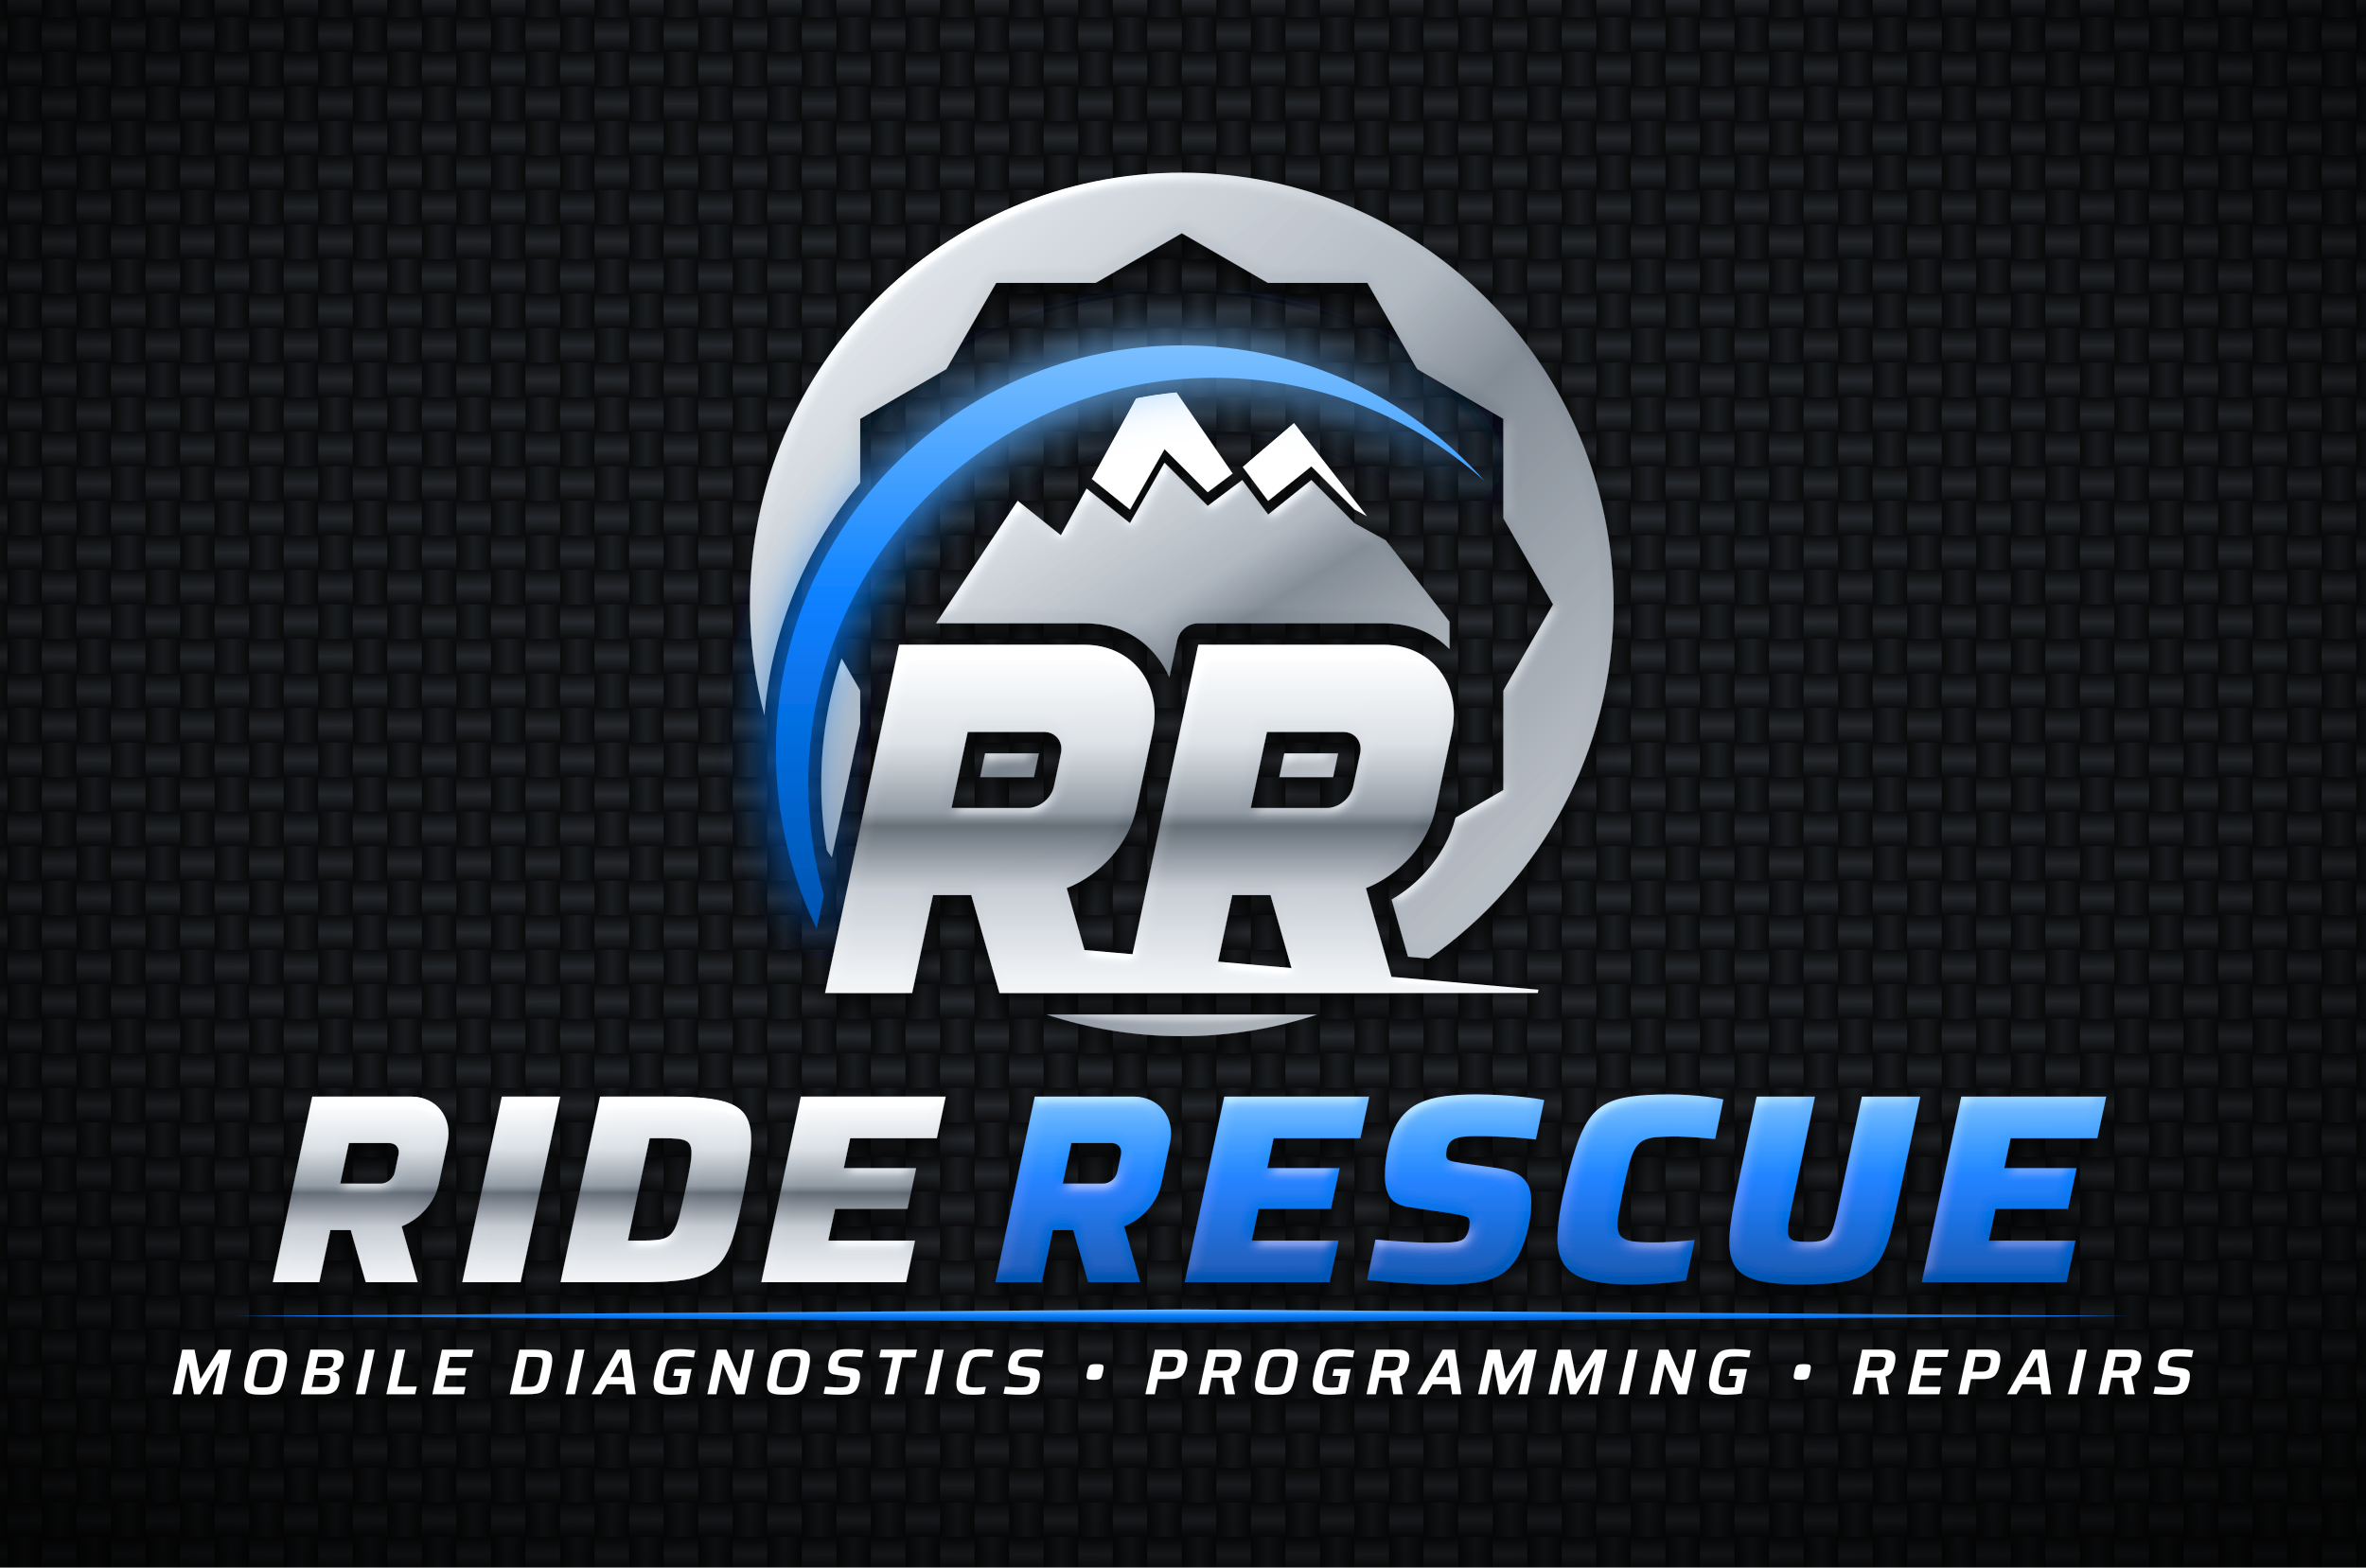
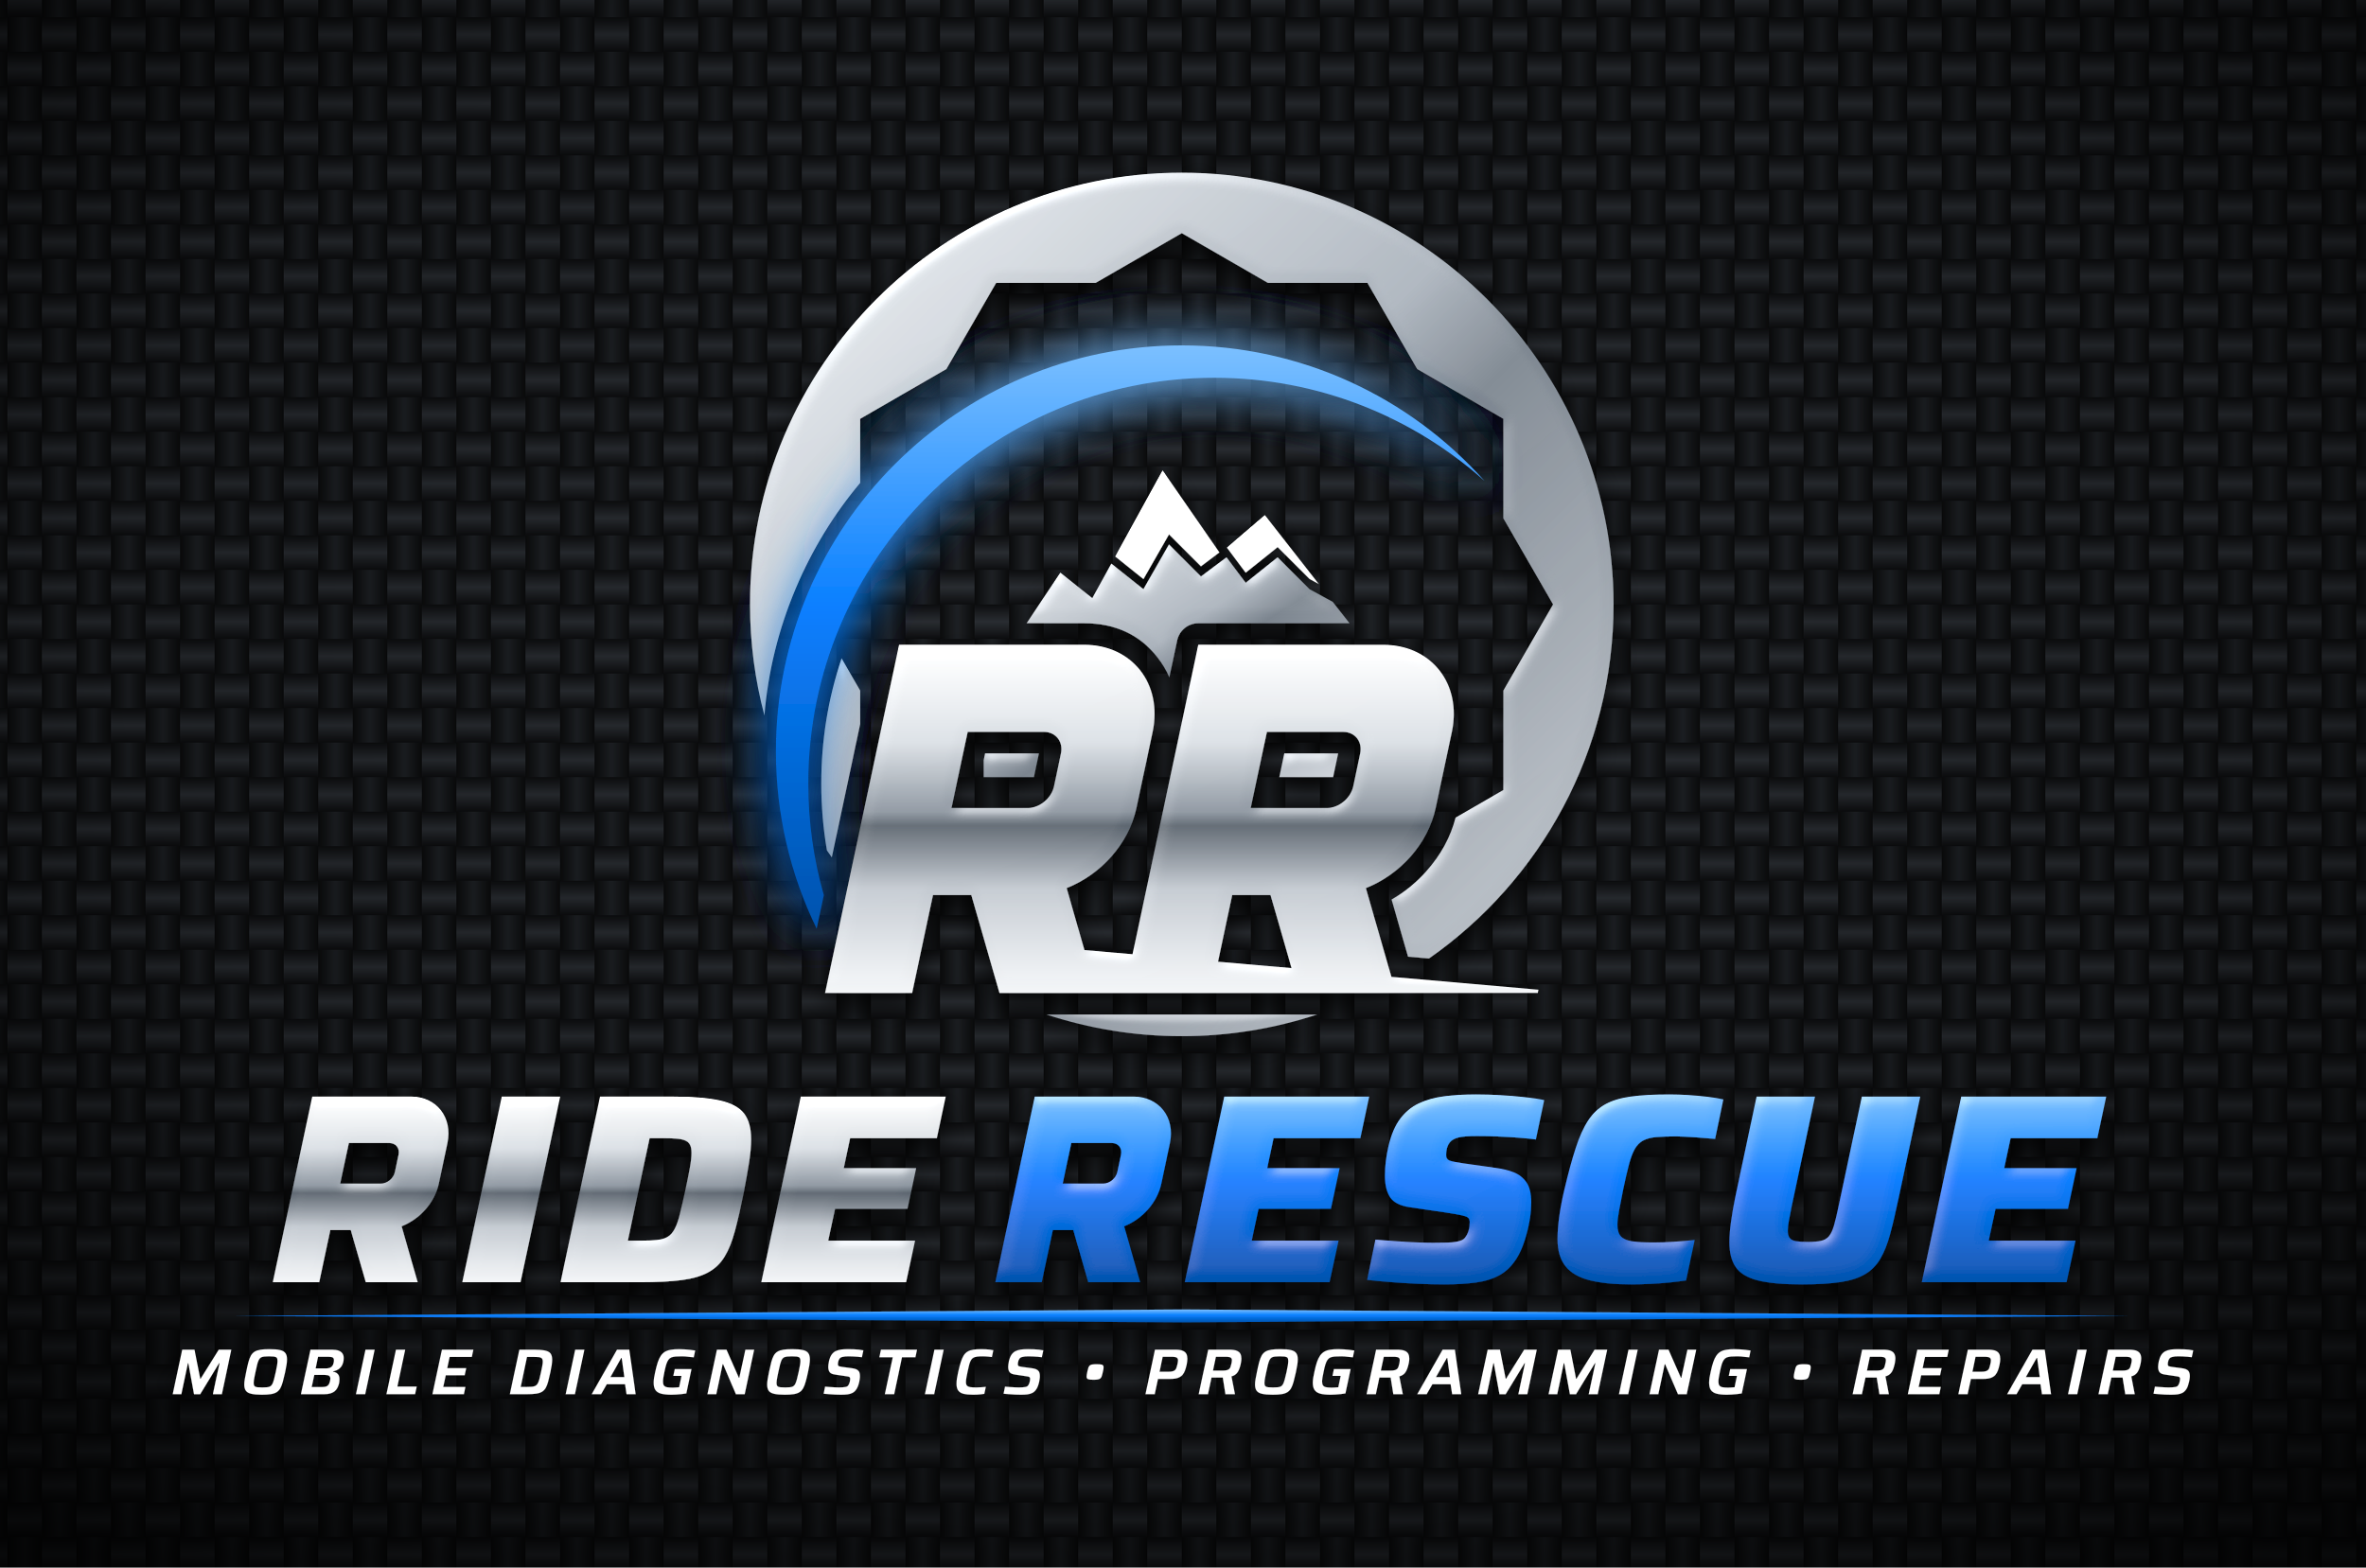
<svg xmlns="http://www.w3.org/2000/svg" viewBox="-273.70 -140.00 547.96 363.05">
  <defs>
    <linearGradient id="towH" x1="0" y1="0" x2="0" y2="1">
      <stop offset="0" stop-color="#0d0e10" />
      <stop offset=".5" stop-color="#2b2f34" />
      <stop offset="1" stop-color="#0d0e10" />
    </linearGradient>
    <linearGradient id="towV" x1="0" y1="0" x2="1" y2="0">
      <stop offset="0" stop-color="#0b0c0d" />
      <stop offset=".5" stop-color="#1f2226" />
      <stop offset="1" stop-color="#0b0c0d" />
    </linearGradient>
    <pattern id="carbon" width="16" height="16" patternUnits="userSpaceOnUse">
      <rect width="8" height="8" fill="url(#towH)" />
      <rect x="8" y="8" width="8" height="8" fill="url(#towH)" />
      <rect x="8" width="8" height="8" fill="url(#towV)" />
      <rect y="8" width="8" height="8" fill="url(#towV)" />
    </pattern>
    <radialGradient id="vignette" cx="50%" cy="40%" r="75%">
      <stop offset="0" stop-color="#000" stop-opacity="0" />
      <stop offset=".6" stop-color="#000" stop-opacity=".25" />
      <stop offset="1" stop-color="#000" stop-opacity=".8" />
    </radialGradient>
    <radialGradient id="bg" cx="50%" cy="38%" r="75%">
      <stop offset="0" stop-color="#2a2e33" />
      <stop offset=".55" stop-color="#16181b" />
      <stop offset="1" stop-color="#0a0b0c" />
    </radialGradient>
    <linearGradient id="chrome" x1="0" y1="0" x2="0" y2="1">
      <stop offset="0" stop-color="#ffffff" />
      <stop offset=".28" stop-color="#d9dee3" />
      <stop offset=".48" stop-color="#8d96a0" />
      <stop offset=".52" stop-color="#5d6670" />
      <stop offset=".7" stop-color="#c3c9d0" />
      <stop offset="1" stop-color="#f4f6f8" />
    </linearGradient>
    <linearGradient id="steel" x1="0" y1="0" x2="1" y2="1">
      <stop offset="0" stop-color="#eef1f4" />
      <stop offset=".45" stop-color="#aab2bb" />
      <stop offset=".55" stop-color="#7c858f" />
      <stop offset="1" stop-color="#d3d8de" />
    </linearGradient>
    <linearGradient id="blue" x1="0" y1="0" x2="0" y2="1">
      <stop offset="0" stop-color="#7cc0ff" />
      <stop offset=".45" stop-color="#087FFF" />
      <stop offset="1" stop-color="#0352ad" />
    </linearGradient>
    <filter id="bevel" x="-10%" y="-10%" width="120%" height="120%">
      <feGaussianBlur in="SourceAlpha" stdDeviation="1.4" result="b" />
      <feSpecularLighting in="b" surfaceScale="3" specularConstant=".9" specularExponent="22" lighting-color="#ffffff" result="s">
        <fePointLight x="-200" y="-400" z="300" />
      </feSpecularLighting>
      <feComposite in="s" in2="SourceAlpha" operator="in" result="s2" />
      <feComposite in="SourceGraphic" in2="s2" operator="arithmetic" k1="0" k2="1" k3=".55" k4="0" />
    </filter>
    <filter id="lift" x="-20%" y="-20%" width="140%" height="140%">
      <feDropShadow dx="0" dy="3" stdDeviation="3" flood-color="#000" flood-opacity=".75" />
    </filter>
    <filter id="glow" x="-30%" y="-30%" width="160%" height="160%">
      <feGaussianBlur stdDeviation="6" result="g" />
      <feMerge>
        <feMergeNode in="g" />
        <feMergeNode in="SourceGraphic" />
      </feMerge>
    </filter>
  </defs>
  <rect x="-273.699" y="-140.0" width="547.958" height="363.05" fill="url(#carbon)" />
  <rect x="-273.699" y="-140.0" width="547.958" height="363.05" fill="url(#vignette)" />
  <g filter="url(#lift)">
    <path fill="url(#steel)" filter="url(#bevel)" d="M100 0C100 33.94 83.09 63.93 57.24 82.01L52.4 81.59L48.6 68.37Q53.13 65.78 56.74 61.7Q61.67 56.13 63.41 49.39L74.48 43V19.96L86 0L74.48 -19.96V-43L54.52 -54.52L43 -74.48H19.96L0 -86L-19.96 -74.48H-43L-54.52 -54.52L-74.48 -43V-28.16Q-83.72 -17.14 -89.38 -3.76Q-95.39 10.45 -96.66 25.73C-98.84 17.52 -100 8.9 -100 0C-100 -55.23 -55.23 -100 0 -100C55.23 -100 100 -55.23 100 0ZM-78.79 12.49 -74.48 19.96V27.69L-81.05 58.59C-81.43 58.06 -81.82 57.52 -82.19 56.97Q-83.5 49.35 -83.5 41.5Q-83.5 26.47 -78.79 12.49ZM31.31 95C21.46 98.24 10.94 100 0 100C-10.94 100 -21.46 98.24 -31.31 95Z" />
-     <path fill="url(#steel)" filter="url(#bevel)" d="M3.83 4.36Q2.97 4.36 2.16 4.65Q1.35 4.93 0.68 5.47Q0.02 6.01 -0.43 6.75Q-0.88 7.48 -1.06 8.32L-2.88 16.88Q-3.94 14.4 -5.7 12.17Q-11.85 4.36 -22.63 4.36H-56.91L-38 -24L-28 -16L-22.07 -26.78L-22 -26.8L-12 -18.8L-4 -32.8L6 -22.8L14 -28.8L20 -20.8L30 -28.8L40 -18.8L47.25 -14.84L62 4V10.35Q56.11 4.36 46.67 4.36ZM-45.55 34.52H-33.09L-34.25 40H-46.71ZM23.75 34.52H36.21L35.05 40H22.59Z" />
-     <path fill="#ffffff" filter="url(#bevel)" d="M11.77 -30.33 6 -26 -4 -36 -12 -22 -20.82 -29.06 -10.55 -47.72Q-5.94 -48.65 -1.22 -49.1ZM42.88 -20.43 40 -22 30 -32 20 -24 14.13 -31.83 26 -42Z" />
+     <path fill="url(#steel)" filter="url(#bevel)" d="M3.83 4.36Q2.97 4.36 2.16 4.65Q1.35 4.93 0.68 5.47Q0.02 6.01 -0.43 6.75Q-0.88 7.48 -1.06 8.32L-2.88 16.88Q-3.94 14.4 -5.7 12.17Q-11.85 4.36 -22.63 4.36H-35.93L-28.12 -7.36L-20.72 -1.44L-16.33 -9.42L-16.28 -9.43L-8.88 -3.51L-2.96 -13.87L4.44 -6.47L10.36 -10.91L14.8 -4.99L22.2 -10.91L29.6 -3.51L34.97 -0.58L38.84 4.36ZM23.75 34.52H36.21L35.05 40H22.59ZM-45.55 34.52H-33.09L-34.25 40H-45.88V36.09Z" />
+     <path fill="#ffffff" filter="url(#bevel)" d="M8.71 -12.04 4.44 -8.84 -2.96 -16.24 -8.88 -5.88 -15.41 -11.1 -4.44 -31.04ZM31.73 -4.72 29.6 -5.88 22.2 -13.28 14.8 -7.36 10.46 -13.15 19.24 -20.68Z" />
    <path fill="url(#blue)" filter="url(#glow)" d="M70.11 -28.61C53.49 -43.47 31.55 -52.5 7.5 -52.5C-44.41 -52.5 -86.5 -10.41 -86.5 41.5C-86.5 50.46 -85.25 59.13 -82.9 67.34L-84.56 75.11C-90.61 62.69 -94 48.74 -94 34C-94 -17.91 -51.91 -60 0 -60C27.87 -60 52.9 -47.87 70.11 -28.61Z" />
    <path fill="url(#chrome)" filter="url(#bevel)" d="M3.83 9.36H46.67C57.8 9.36 64.91 18.39 62.55 29.52L58.8 47.16C57.03 55.48 50.48 62.62 42.63 65.7L48.55 86.27L82.61 89.24L82.45 90H-42.22L-48.74 67.32H-57.63L-62.45 90H-82.61L-65.47 9.36H-22.63C-11.5 9.36 -4.39 18.39 -6.75 29.52L-10.5 47.16C-12.27 55.48 -18.82 62.62 -26.67 65.7L-22.54 80.06L-11.4 81.04ZM-49.59 29.52 -53.34 47.16H-35.7C-32.92 47.16 -30.18 44.9 -29.59 42.12L-27.99 34.56C-27.39 31.78 -29.17 29.52 -31.95 29.52ZM19.71 29.52 15.96 47.16H33.6C36.38 47.16 39.12 44.9 39.71 42.12L41.31 34.56C41.91 31.78 40.13 29.52 37.35 29.52ZM8.39 82.76 25.43 84.25 20.56 67.32H11.67L8.39 82.76Z" />
    <path fill="url(#chrome)" filter="url(#bevel)" d="M-143.88 157 -134.73 114H-118.39Q-111.18 114 -107.12 114.87Q-103.05 115.75 -101.39 117.87Q-99.73 120 -99.73 123.87Q-99.73 126.18 -100.2 129.19Q-100.68 132.21 -101.42 136.11Q-102.49 141.38 -103.47 145.06Q-104.46 148.75 -105.89 151.08Q-107.31 153.42 -109.69 154.71Q-112.06 156.01 -115.85 156.5Q-119.64 157 -125.45 157ZM-201.38 114H-178.53C-172.6 114 -168.81 118.81 -170.07 124.75L-172.07 134.16C-173.01 138.59 -176.5 142.4 -180.69 144.04L-176.96 157H-188.98L-192.46 144.91H-197.2L-199.77 157H-210.52ZM-97.38 157 -88.23 114H-54.67L-56.73 123.63H-76.82L-78.29 130.58H-61.52L-63.53 139.99H-80.3L-81.89 147.37H-61.77L-63.85 157ZM-166.63 157 -157.48 114H-143.96L-153.15 157ZM-128.29 147.37H-125.41Q-123.07 147.37 -121.55 147.21Q-120.03 147.06 -119.06 146.47Q-118.09 145.89 -117.44 144.63Q-116.78 143.37 -116.24 141.17Q-115.69 138.98 -114.95 135.57Q-114.3 132.52 -113.92 130.43Q-113.54 128.35 -113.54 127Q-113.54 125.8 -113.9 125.13Q-114.27 124.45 -115.07 124.13Q-115.86 123.8 -117.17 123.72Q-118.47 123.63 -120.36 123.63H-123.26ZM-192.91 124.75 -194.91 134.16H-185.51C-184.02 134.16 -182.56 132.95 -182.25 131.47L-181.39 127.44C-181.07 125.95 -182.02 124.75 -183.51 124.75Z" />
    <path fill="url(#blue)" filter="url(#bevel)" d="M-34.05 114H-11.21C-5.27 114 -1.48 118.81 -2.75 124.75L-4.74 134.16C-5.69 138.59 -9.18 142.4 -13.36 144.04L-9.64 157H-21.66L-25.13 144.91H-29.87L-32.44 157H-43.19ZM143.64 157.5Q137.1 157.5 133.43 156.58Q129.77 155.65 128.29 153.5Q126.82 151.35 126.82 147.74Q126.82 145.75 127.18 143.13Q127.54 140.51 128.18 137.33L133.13 114H146.65L141.24 139.46Q140.83 141.47 140.59 142.82Q140.35 144.17 140.35 145.08Q140.35 146.18 140.79 146.75Q141.23 147.32 142.24 147.49Q143.26 147.66 144.95 147.66Q146.91 147.66 148.06 147.41Q149.21 147.16 149.89 146.34Q150.57 145.52 151.04 143.89Q151.51 142.25 152.1 139.46L157.51 114H171.03L166.05 137.33Q165.02 142.26 164.08 145.75Q163.14 149.25 161.79 151.55Q160.45 153.85 158.24 155.14Q156.04 156.44 152.52 156.97Q149 157.5 143.64 157.5ZM60.78 157.5Q57.87 157.5 54.57 157.35Q51.28 157.2 48.25 156.96Q45.21 156.72 42.93 156.45L44.84 147.13Q47.26 147.32 49.73 147.5Q52.2 147.68 54.41 147.77Q56.61 147.86 58.21 147.86Q60.14 147.86 61.43 147.82Q62.72 147.77 63.56 147.63Q64.39 147.49 64.92 147.24Q65.29 147.05 65.57 146.72Q65.85 146.39 66.06 145.97Q66.28 145.55 66.42 145.07Q66.56 144.58 66.63 144.08Q66.69 143.57 66.69 143.11Q66.69 142.47 66.4 142.13Q66.1 141.78 64.92 141.51Q63.75 141.23 61.06 140.83L52.75 139.61Q49.44 139.12 48.24 137.3Q47.04 135.48 47.04 132.3Q47.04 130.65 47.26 128.9Q47.48 127.15 47.88 125.45Q48.8 121.53 50.56 119.16Q52.33 116.8 54.89 115.58Q57.45 114.36 60.8 113.93Q64.15 113.5 68.18 113.5Q70.88 113.5 73.81 113.67Q76.74 113.84 79.41 114.13Q82.09 114.41 83.94 114.81L82 123.93Q80.14 123.68 77.76 123.5Q75.38 123.33 72.93 123.23Q70.48 123.14 68.38 123.14Q66.92 123.14 65.86 123.22Q64.8 123.3 64.07 123.47Q63.34 123.64 62.82 123.96Q62.38 124.21 62.07 124.6Q61.75 124.99 61.57 125.47Q61.38 125.95 61.3 126.49Q61.22 127.03 61.22 127.62Q61.22 128.52 62.01 128.82Q62.8 129.12 64.96 129.43L72.84 130.54Q75.03 130.83 76.86 131.53Q78.69 132.24 79.81 133.83Q80.94 135.43 80.94 138.54Q80.94 139.28 80.87 140.16Q80.81 141.04 80.66 142.04Q80.51 143.03 80.26 144.19Q79.27 148.66 77.63 151.34Q76 154.01 73.65 155.33Q71.29 156.64 68.11 157.07Q64.93 157.5 60.78 157.5ZM171.38 157 180.53 114H214.1L212.03 123.63H191.94L190.47 130.58H207.24L205.23 139.99H188.46L186.88 147.37H206.99L204.91 157ZM0.69 157 9.84 114H43.41L41.35 123.63H21.25L19.78 130.58H36.55L34.54 139.99H17.77L16.19 147.37H36.31L34.22 157ZM104.01 157.5Q98.24 157.5 94.47 156.54Q90.7 155.59 88.86 153.29Q87.02 150.99 87.02 146.97Q87.02 144.71 87.4 141.88Q87.79 139.05 88.62 135.5Q89.97 129.79 91.25 125.88Q92.52 121.96 94.13 119.52Q95.75 117.07 98.14 115.76Q100.53 114.46 104.12 113.98Q107.7 113.5 112.91 113.5Q115.02 113.5 117.34 113.65Q119.66 113.8 121.79 114.05Q123.92 114.3 125.43 114.65L123.52 123.8Q120.94 123.58 119.21 123.45Q117.47 123.33 116.38 123.28Q115.29 123.22 114.54 123.22Q111.74 123.22 109.89 123.38Q108.05 123.54 106.87 124.16Q105.68 124.79 104.93 126.1Q104.18 127.41 103.57 129.7Q102.95 132 102.23 135.5Q101.66 138.27 101.28 140.36Q100.89 142.45 100.89 143.66Q100.89 145.49 101.69 146.37Q102.49 147.25 104.33 147.52Q106.16 147.78 109.26 147.78Q111.33 147.78 114.02 147.62Q116.7 147.45 118.79 147.2L116.79 156.59Q115.24 156.83 113.05 157.05Q110.86 157.27 108.51 157.38Q106.17 157.5 104.01 157.5ZM-25.59 124.75 -27.59 134.16H-18.18C-16.7 134.16 -15.24 132.95 -14.92 131.47L-14.07 127.44C-13.75 125.95 -14.7 124.75 -16.18 124.75Z" />
    <path fill="url(#blue)" d="M-219.61 164.8 -0 163.3 219.61 164.8 -0 166.31Z" />
    <path fill="#ffffff" d="M21.04 183.05Q19.48 183.05 18.59 182.84Q17.7 182.64 17.33 182.12Q16.96 181.61 16.96 180.69Q16.96 180.14 17.09 179.41Q17.22 178.68 17.42 177.71Q17.68 176.41 17.92 175.5Q18.16 174.59 18.49 174Q18.82 173.41 19.35 173.08Q19.88 172.75 20.72 172.62Q21.55 172.49 22.8 172.49Q24.37 172.49 25.25 172.7Q26.13 172.9 26.5 173.42Q26.87 173.93 26.87 174.87Q26.87 175.43 26.75 176.15Q26.64 176.86 26.43 177.83Q26.14 179.14 25.89 180.05Q25.64 180.96 25.31 181.55Q24.98 182.13 24.46 182.46Q23.93 182.79 23.11 182.92Q22.29 183.05 21.04 183.05ZM-213.05 183.05Q-214.61 183.05 -215.5 182.84Q-216.39 182.64 -216.76 182.12Q-217.13 181.61 -217.13 180.69Q-217.13 180.14 -217 179.41Q-216.87 178.68 -216.67 177.71Q-216.41 176.41 -216.17 175.5Q-215.93 174.59 -215.6 174Q-215.27 173.41 -214.74 173.08Q-214.21 172.75 -213.37 172.62Q-212.54 172.49 -211.29 172.49Q-209.72 172.49 -208.84 172.7Q-207.96 172.9 -207.59 173.42Q-207.22 173.93 -207.22 174.87Q-207.22 175.43 -207.34 176.15Q-207.45 176.86 -207.66 177.83Q-207.95 179.14 -208.2 180.05Q-208.45 180.96 -208.78 181.55Q-209.11 182.13 -209.63 182.46Q-210.16 182.79 -210.98 182.92Q-211.8 183.05 -213.05 183.05ZM-91.95 183.05Q-93.52 183.05 -94.41 182.84Q-95.3 182.64 -95.67 182.12Q-96.03 181.61 -96.03 180.69Q-96.03 180.14 -95.9 179.41Q-95.77 178.68 -95.58 177.71Q-95.31 176.41 -95.08 175.5Q-94.84 174.59 -94.51 174Q-94.18 173.41 -93.65 173.08Q-93.11 172.75 -92.28 172.62Q-91.44 172.49 -90.19 172.49Q-88.63 172.49 -87.75 172.7Q-86.86 172.9 -86.5 173.42Q-86.13 173.93 -86.13 174.87Q-86.13 175.43 -86.24 176.15Q-86.36 176.86 -86.57 177.83Q-86.85 179.14 -87.11 180.05Q-87.36 180.96 -87.69 181.55Q-88.02 182.13 -88.54 182.46Q-89.06 182.79 -89.88 182.92Q-90.7 183.05 -91.95 183.05ZM-155.62 182.93 -153.42 172.61H-150.04Q-148.41 172.61 -147.49 172.81Q-146.57 173 -146.19 173.5Q-145.81 174.01 -145.81 174.94Q-145.81 175.47 -145.92 176.18Q-146.04 176.89 -146.23 177.83Q-146.51 179.11 -146.75 180.01Q-146.99 180.9 -147.32 181.48Q-147.66 182.06 -148.19 182.37Q-148.72 182.69 -149.57 182.81Q-150.41 182.93 -151.68 182.93ZM-204 182.93 -201.8 172.61H-196.78Q-195.86 172.61 -195.26 172.84Q-194.67 173.07 -194.38 173.5Q-194.09 173.93 -194.09 174.55Q-194.09 174.79 -194.12 175.03Q-194.15 175.27 -194.2 175.51Q-194.44 176.43 -195.04 176.95Q-195.63 177.46 -196.57 177.63L-196.59 177.7Q-196.06 177.8 -195.72 178.03Q-195.39 178.26 -195.24 178.6Q-195.08 178.95 -195.08 179.44Q-195.08 179.61 -195.1 179.8Q-195.11 179.98 -195.13 180.15Q-195.16 180.33 -195.2 180.51Q-195.34 181.04 -195.58 181.49Q-195.82 181.94 -196.21 182.26Q-196.61 182.57 -197.2 182.75Q-197.79 182.93 -198.62 182.93ZM68.64 182.93 70.84 172.61H73.69L75.01 179.37H75.1L79.3 172.61H82.22L80.02 182.93H77.95L79.48 175.76H79.38L75 182.93H73.58L72.26 175.76H72.16L70.64 182.93ZM-233.7 182.93 -231.5 172.61H-228.65L-227.33 179.37H-227.24L-223.04 172.61H-220.12L-222.32 182.93H-224.39L-222.86 175.76H-222.96L-227.34 182.93H-228.76L-230.08 175.76H-230.18L-231.7 182.93ZM84.95 182.93 87.15 172.61H90L91.31 179.37H91.41L95.6 172.61H98.53L96.32 182.93H94.25L95.78 175.76H95.68L91.3 182.93H89.89L88.57 175.76H88.47L86.95 182.93ZM42.8 182.93 45 172.61H49.86Q50.98 172.61 51.59 172.86Q52.21 173.11 52.45 173.57Q52.69 174.02 52.69 174.67Q52.69 174.86 52.67 175.08Q52.65 175.3 52.61 175.54Q52.57 175.78 52.51 176.03Q52.38 176.6 52.2 177.06Q52.03 177.51 51.8 177.85Q51.57 178.19 51.22 178.43Q50.88 178.67 50.38 178.81L51.19 182.93H48.99L48.38 179.08H45.76L44.94 182.93ZM3.92 182.93 6.12 172.61H10.98Q12.1 172.61 12.71 172.86Q13.33 173.11 13.57 173.57Q13.81 174.02 13.81 174.67Q13.81 174.86 13.79 175.08Q13.77 175.3 13.73 175.54Q13.69 175.78 13.63 176.03Q13.5 176.6 13.32 177.06Q13.15 177.51 12.92 177.85Q12.69 178.19 12.34 178.43Q12 178.67 11.5 178.81L12.31 182.93H10.11L9.5 179.08H6.88L6.06 182.93ZM155.37 182.93 157.57 172.61H162.43Q163.56 172.61 164.17 172.86Q164.78 173.11 165.02 173.57Q165.27 174.02 165.27 174.67Q165.27 174.86 165.24 175.08Q165.22 175.3 165.18 175.54Q165.14 175.78 165.08 176.03Q164.95 176.6 164.78 177.06Q164.61 177.51 164.38 177.85Q164.14 178.19 163.8 178.43Q163.45 178.67 162.96 178.81L163.76 182.93H161.57L160.95 179.08H158.34L157.51 182.93ZM212.31 182.93 214.51 172.61H219.37Q220.5 172.61 221.11 172.86Q221.72 173.11 221.96 173.57Q222.21 174.02 222.21 174.67Q222.21 174.86 222.18 175.08Q222.16 175.3 222.12 175.54Q222.08 175.78 222.02 176.03Q221.89 176.6 221.72 177.06Q221.55 177.51 221.32 177.85Q221.08 178.19 220.74 178.43Q220.39 178.67 219.9 178.81L220.7 182.93H218.51L217.89 179.08H215.28L214.45 182.93ZM-8.41 182.93 -6.21 172.61H-1.53Q-0.42 172.61 0.2 172.86Q0.82 173.11 1.06 173.59Q1.3 174.06 1.3 174.74Q1.3 175.04 1.25 175.39Q1.21 175.73 1.13 176.1Q0.97 176.81 0.75 177.42Q0.54 178.02 0.15 178.47Q-0.23 178.91 -0.89 179.15Q-1.56 179.39 -2.6 179.39H-5.51L-6.27 182.93ZM179.85 182.93 182.05 172.61H186.74Q187.85 172.61 188.46 172.86Q189.08 173.11 189.32 173.59Q189.56 174.06 189.56 174.74Q189.56 175.04 189.52 175.39Q189.47 175.73 189.39 176.1Q189.24 176.81 189.02 177.42Q188.8 178.02 188.42 178.47Q188.03 178.91 187.37 179.15Q186.71 179.39 185.66 179.39H182.76L181.99 182.93ZM-109.86 182.93 -107.66 172.61H-105.44L-102.58 179.13H-102.48L-101.07 172.61H-99.03L-101.23 182.93H-103.26L-106.23 175.99H-106.34L-107.81 182.93ZM108.32 182.93 110.52 172.61H112.73L115.59 179.13H115.7L117.1 172.61H119.15L116.94 182.93H114.92L111.94 175.99H111.84L110.36 182.93ZM-136.66 182.93 -130.8 172.61H-127.95L-126.49 182.93H-128.59L-128.94 180.62H-133.17L-134.49 182.93ZM191.15 182.93 197.01 172.61H199.86L201.32 182.93H199.22L198.87 180.62H194.64L193.32 182.93ZM54.54 182.93 60.41 172.61H63.25L64.72 182.93H62.62L62.26 180.62H58.04L56.71 182.93ZM34.47 183.05Q33 183.05 32.08 182.81Q31.17 182.56 30.76 181.96Q30.34 181.36 30.34 180.27Q30.34 179.77 30.44 179.13Q30.54 178.49 30.72 177.71Q30.98 176.45 31.28 175.54Q31.58 174.64 31.99 174.04Q32.39 173.44 32.96 173.1Q33.52 172.76 34.34 172.63Q35.15 172.49 36.27 172.49Q36.84 172.49 37.5 172.54Q38.16 172.58 38.81 172.65Q39.46 172.72 39.96 172.81L39.63 174.4Q39.16 174.34 38.65 174.29Q38.14 174.23 37.69 174.2Q37.25 174.17 36.94 174.17Q36.05 174.17 35.45 174.21Q34.84 174.25 34.44 174.42Q34.04 174.58 33.76 174.97Q33.48 175.35 33.27 176.02Q33.05 176.7 32.84 177.77Q32.67 178.51 32.58 179.07Q32.49 179.63 32.49 180.03Q32.49 180.6 32.71 180.9Q32.92 181.2 33.39 181.31Q33.87 181.41 34.65 181.41Q34.88 181.41 35.17 181.4Q35.46 181.38 35.75 181.36Q36.04 181.33 36.25 181.32L36.8 178.7H34.9L35.23 177.12H39.1L37.9 182.75Q37.39 182.84 36.77 182.91Q36.16 182.97 35.56 183.01Q34.96 183.05 34.47 183.05ZM-118.18 183.05Q-119.66 183.05 -120.57 182.81Q-121.49 182.56 -121.9 181.96Q-122.31 181.36 -122.31 180.27Q-122.31 179.77 -122.22 179.13Q-122.12 178.49 -121.94 177.71Q-121.67 176.45 -121.37 175.54Q-121.07 174.64 -120.67 174.04Q-120.26 173.44 -119.7 173.1Q-119.13 172.76 -118.32 172.63Q-117.5 172.49 -116.38 172.49Q-115.81 172.49 -115.15 172.54Q-114.5 172.58 -113.85 172.65Q-113.2 172.72 -112.69 172.81L-113.02 174.4Q-113.5 174.34 -114.01 174.29Q-114.52 174.23 -114.96 174.2Q-115.4 174.17 -115.71 174.17Q-116.6 174.17 -117.21 174.21Q-117.81 174.25 -118.22 174.42Q-118.62 174.58 -118.9 174.97Q-119.17 175.35 -119.39 176.02Q-119.6 176.7 -119.82 177.77Q-119.98 178.51 -120.07 179.07Q-120.16 179.63 -120.16 180.03Q-120.16 180.6 -119.95 180.9Q-119.74 181.2 -119.26 181.31Q-118.79 181.41 -118 181.41Q-117.78 181.41 -117.49 181.4Q-117.2 181.38 -116.91 181.36Q-116.62 181.33 -116.41 181.32L-115.86 178.7H-117.76L-117.42 177.12H-113.55L-114.75 182.75Q-115.27 182.84 -115.88 182.91Q-116.5 182.97 -117.09 183.01Q-117.69 183.05 -118.18 183.05ZM126.26 183.05Q124.78 183.05 123.87 182.81Q122.95 182.56 122.54 181.96Q122.13 181.36 122.13 180.27Q122.13 179.77 122.22 179.13Q122.32 178.49 122.5 177.71Q122.77 176.45 123.07 175.54Q123.37 174.64 123.77 174.04Q124.18 173.44 124.74 173.1Q125.31 172.76 126.12 172.63Q126.94 172.49 128.06 172.49Q128.63 172.49 129.29 172.54Q129.94 172.58 130.59 172.65Q131.24 172.72 131.74 172.81L131.42 174.4Q130.94 174.34 130.43 174.29Q129.92 174.23 129.48 174.2Q129.04 174.17 128.73 174.17Q127.84 174.17 127.23 174.21Q126.63 174.25 126.22 174.42Q125.82 174.58 125.54 174.97Q125.27 175.35 125.05 176.02Q124.84 176.7 124.62 177.77Q124.46 178.51 124.37 179.07Q124.28 179.63 124.28 180.03Q124.28 180.6 124.49 180.9Q124.7 181.2 125.18 181.31Q125.65 181.41 126.43 181.41Q126.66 181.41 126.95 181.4Q127.24 181.38 127.53 181.36Q127.82 181.33 128.03 181.32L128.58 178.7H126.68L127.02 177.12H130.89L129.69 182.75Q129.17 182.84 128.56 182.91Q127.94 182.97 127.35 183.01Q126.75 183.05 126.26 183.05ZM-37.24 183.05Q-37.89 183.05 -38.62 183.02Q-39.35 182.99 -40.04 182.93Q-40.73 182.88 -41.28 182.82L-40.94 181.18Q-40.4 181.22 -39.81 181.27Q-39.22 181.31 -38.68 181.34Q-38.13 181.37 -37.74 181.37Q-37.24 181.37 -36.89 181.34Q-36.53 181.32 -36.28 181.27Q-36.02 181.23 -35.83 181.13Q-35.68 181.05 -35.57 180.89Q-35.46 180.73 -35.37 180.53Q-35.28 180.33 -35.23 180.12Q-35.18 179.9 -35.15 179.7Q-35.13 179.5 -35.13 179.35Q-35.13 179.13 -35.23 179.02Q-35.34 178.9 -35.6 178.84Q-35.87 178.78 -36.37 178.72L-38.65 178.38Q-39.55 178.26 -39.88 177.82Q-40.21 177.39 -40.21 176.62Q-40.21 176.35 -40.17 176.01Q-40.13 175.66 -40.05 175.31Q-39.84 174.38 -39.46 173.81Q-39.08 173.25 -38.54 172.97Q-37.99 172.69 -37.27 172.59Q-36.54 172.49 -35.65 172.49Q-35.01 172.49 -34.33 172.52Q-33.66 172.55 -33.06 172.61Q-32.47 172.68 -32.07 172.77L-32.41 174.37Q-32.82 174.31 -33.35 174.26Q-33.89 174.22 -34.44 174.2Q-34.99 174.17 -35.49 174.17Q-35.95 174.17 -36.29 174.2Q-36.63 174.23 -36.87 174.29Q-37.11 174.34 -37.29 174.44Q-37.47 174.54 -37.6 174.72Q-37.73 174.9 -37.82 175.13Q-37.9 175.35 -37.93 175.58Q-37.97 175.81 -37.97 176.02Q-37.97 176.33 -37.75 176.43Q-37.53 176.53 -36.97 176.61L-34.78 176.9Q-34.24 176.97 -33.81 177.12Q-33.38 177.28 -33.12 177.64Q-32.87 178 -32.87 178.74Q-32.87 178.9 -32.88 179.11Q-32.9 179.31 -32.94 179.55Q-32.97 179.79 -33.03 180.05Q-33.26 181.1 -33.64 181.7Q-34.02 182.31 -34.55 182.6Q-35.08 182.89 -35.75 182.97Q-36.42 183.05 -37.24 183.05ZM229.08 183.05Q228.44 183.05 227.71 183.02Q226.98 182.99 226.29 182.93Q225.59 182.88 225.05 182.82L225.38 181.18Q225.92 181.22 226.52 181.27Q227.11 181.31 227.65 181.34Q228.19 181.37 228.59 181.37Q229.08 181.37 229.44 181.34Q229.79 181.32 230.05 181.27Q230.3 181.23 230.5 181.13Q230.64 181.05 230.75 180.89Q230.87 180.73 230.95 180.53Q231.04 180.33 231.09 180.12Q231.14 179.9 231.17 179.7Q231.2 179.5 231.2 179.35Q231.2 179.13 231.09 179.02Q230.99 178.9 230.72 178.84Q230.45 178.78 229.96 178.72L227.68 178.38Q226.78 178.26 226.44 177.82Q226.11 177.39 226.11 176.62Q226.11 176.35 226.15 176.01Q226.19 175.66 226.27 175.31Q226.48 174.38 226.86 173.81Q227.24 173.25 227.79 172.97Q228.34 172.69 229.06 172.59Q229.78 172.49 230.68 172.49Q231.32 172.49 231.99 172.52Q232.66 172.55 233.26 172.61Q233.86 172.68 234.26 172.77L233.92 174.37Q233.51 174.31 232.97 174.26Q232.44 174.22 231.88 174.2Q231.33 174.17 230.84 174.17Q230.37 174.17 230.03 174.2Q229.69 174.23 229.45 174.29Q229.22 174.34 229.03 174.44Q228.85 174.54 228.72 174.72Q228.59 174.9 228.51 175.13Q228.43 175.35 228.39 175.58Q228.36 175.81 228.36 176.02Q228.36 176.33 228.57 176.43Q228.79 176.53 229.35 176.61L231.55 176.9Q232.09 176.97 232.52 177.12Q232.95 177.28 233.2 177.64Q233.46 178 233.46 178.74Q233.46 178.9 233.44 179.11Q233.43 179.31 233.39 179.55Q233.35 179.79 233.29 180.05Q233.06 181.1 232.69 181.7Q232.31 182.31 231.78 182.6Q231.25 182.89 230.58 182.97Q229.91 183.05 229.08 183.05ZM-78.91 183.05Q-79.56 183.05 -80.29 183.02Q-81.02 182.99 -81.71 182.93Q-82.4 182.88 -82.95 182.82L-82.61 181.18Q-82.07 181.22 -81.48 181.27Q-80.89 181.31 -80.35 181.34Q-79.8 181.37 -79.41 181.37Q-78.91 181.37 -78.56 181.34Q-78.2 181.32 -77.95 181.27Q-77.69 181.23 -77.5 181.13Q-77.35 181.05 -77.24 180.89Q-77.13 180.73 -77.04 180.53Q-76.95 180.33 -76.9 180.12Q-76.85 179.9 -76.82 179.7Q-76.8 179.5 -76.8 179.35Q-76.8 179.13 -76.9 179.02Q-77.01 178.9 -77.27 178.84Q-77.54 178.78 -78.04 178.72L-80.32 178.38Q-81.22 178.26 -81.55 177.82Q-81.88 177.39 -81.88 176.62Q-81.88 176.35 -81.84 176.01Q-81.8 175.66 -81.72 175.31Q-81.51 174.38 -81.13 173.81Q-80.75 173.25 -80.21 172.97Q-79.66 172.69 -78.94 172.59Q-78.21 172.49 -77.32 172.49Q-76.68 172.49 -76 172.52Q-75.33 172.55 -74.73 172.61Q-74.14 172.68 -73.74 172.77L-74.08 174.37Q-74.49 174.31 -75.02 174.26Q-75.56 174.22 -76.11 174.2Q-76.66 174.17 -77.16 174.17Q-77.62 174.17 -77.96 174.2Q-78.3 174.23 -78.54 174.29Q-78.78 174.34 -78.96 174.44Q-79.14 174.54 -79.27 174.72Q-79.4 174.9 -79.49 175.13Q-79.57 175.35 -79.6 175.58Q-79.64 175.81 -79.64 176.02Q-79.64 176.33 -79.42 176.43Q-79.2 176.53 -78.64 176.61L-76.45 176.9Q-75.91 176.97 -75.48 177.12Q-75.05 177.28 -74.79 177.64Q-74.54 178 -74.54 178.74Q-74.54 178.9 -74.55 179.11Q-74.57 179.31 -74.61 179.55Q-74.64 179.79 -74.7 180.05Q-74.93 181.1 -75.31 181.7Q-75.69 182.31 -76.22 182.6Q-76.75 182.89 -77.42 182.97Q-78.09 183.05 -78.91 183.05ZM168.15 182.93 170.35 172.61H177.64L177.28 174.29H172.14L171.58 176.9H175.98L175.62 178.55H171.24L170.65 181.25H175.79L175.44 182.93ZM-173.55 182.93 -171.35 172.61H-164.06L-164.42 174.29H-169.56L-170.12 176.9H-165.72L-166.08 178.55H-170.46L-171.05 181.25H-165.91L-166.26 182.93ZM-48.34 183.05Q-49.69 183.05 -50.54 182.84Q-51.39 182.62 -51.78 182.07Q-52.17 181.52 -52.17 180.53Q-52.17 180 -52.08 179.32Q-51.98 178.64 -51.78 177.77Q-51.48 176.43 -51.19 175.5Q-50.89 174.57 -50.53 173.98Q-50.16 173.39 -49.62 173.07Q-49.09 172.74 -48.3 172.62Q-47.52 172.49 -46.4 172.49Q-45.93 172.49 -45.42 172.52Q-44.9 172.55 -44.43 172.61Q-43.97 172.66 -43.64 172.74L-43.97 174.32Q-44.43 174.26 -44.82 174.23Q-45.21 174.2 -45.52 174.19Q-45.82 174.17 -46.05 174.17Q-46.85 174.17 -47.39 174.23Q-47.92 174.29 -48.26 174.48Q-48.6 174.67 -48.83 175.06Q-49.06 175.45 -49.24 176.12Q-49.42 176.78 -49.62 177.77Q-49.79 178.57 -49.89 179.14Q-49.99 179.72 -49.99 180.11Q-49.99 180.67 -49.76 180.94Q-49.52 181.21 -49 181.29Q-48.47 181.37 -47.58 181.37Q-47.09 181.37 -46.46 181.32Q-45.84 181.28 -45.38 181.22L-45.73 182.85Q-46.06 182.91 -46.51 182.96Q-46.96 183 -47.44 183.03Q-47.91 183.05 -48.34 183.05ZM-68.77 182.93 -66.94 174.38H-70.05L-69.67 172.61H-61.31L-61.69 174.38H-64.8L-66.61 182.93ZM-91.84 181.37Q-91.18 181.37 -90.74 181.32Q-90.3 181.28 -90.01 181.11Q-89.72 180.94 -89.52 180.56Q-89.32 180.18 -89.14 179.5Q-88.97 178.83 -88.73 177.77Q-88.53 176.86 -88.43 176.24Q-88.33 175.61 -88.33 175.21Q-88.33 174.71 -88.53 174.49Q-88.72 174.27 -89.16 174.22Q-89.59 174.17 -90.32 174.17Q-90.99 174.17 -91.43 174.22Q-91.87 174.26 -92.17 174.43Q-92.46 174.6 -92.66 174.98Q-92.85 175.36 -93.03 176.04Q-93.21 176.71 -93.43 177.77Q-93.56 178.38 -93.66 178.87Q-93.75 179.36 -93.81 179.71Q-93.86 180.07 -93.86 180.35Q-93.86 180.83 -93.66 181.05Q-93.46 181.27 -93.01 181.32Q-92.57 181.37 -91.84 181.37ZM-212.94 181.37Q-212.27 181.37 -211.83 181.32Q-211.4 181.28 -211.1 181.11Q-210.81 180.94 -210.62 180.56Q-210.42 180.18 -210.24 179.5Q-210.06 178.83 -209.83 177.77Q-209.62 176.86 -209.53 176.24Q-209.43 175.61 -209.43 175.21Q-209.43 174.71 -209.62 174.49Q-209.82 174.27 -210.25 174.22Q-210.69 174.17 -211.42 174.17Q-212.08 174.17 -212.53 174.22Q-212.97 174.26 -213.26 174.43Q-213.55 174.6 -213.75 174.98Q-213.95 175.36 -214.13 176.04Q-214.3 176.71 -214.52 177.77Q-214.65 178.38 -214.75 178.87Q-214.85 179.36 -214.9 179.71Q-214.95 180.07 -214.95 180.35Q-214.95 180.83 -214.75 181.05Q-214.55 181.27 -214.11 181.32Q-213.67 181.37 -212.94 181.37ZM21.15 181.37Q21.82 181.37 22.26 181.32Q22.69 181.28 22.99 181.11Q23.28 180.94 23.47 180.56Q23.67 180.18 23.85 179.5Q24.03 178.83 24.26 177.77Q24.47 176.86 24.56 176.24Q24.66 175.61 24.66 175.21Q24.66 174.71 24.47 174.49Q24.27 174.27 23.84 174.22Q23.4 174.17 22.67 174.17Q22.01 174.17 21.56 174.22Q21.12 174.26 20.83 174.43Q20.54 174.6 20.34 174.98Q20.14 175.36 19.96 176.04Q19.79 176.71 19.57 177.77Q19.44 178.38 19.34 178.87Q19.24 179.36 19.19 179.71Q19.14 180.07 19.14 180.35Q19.14 180.83 19.34 181.05Q19.54 181.27 19.98 181.32Q20.42 181.37 21.15 181.37ZM-184.2 182.93 -182 172.61H-179.85L-181.67 181.16H-177.18L-177.57 182.93ZM-153.11 181.25H-151.82Q-151.04 181.25 -150.54 181.21Q-150.03 181.17 -149.71 181Q-149.38 180.84 -149.17 180.47Q-148.96 180.1 -148.78 179.45Q-148.6 178.8 -148.39 177.77Q-148.21 176.94 -148.1 176.35Q-148 175.77 -148 175.38Q-148 174.98 -148.12 174.76Q-148.25 174.54 -148.53 174.44Q-148.8 174.34 -149.25 174.32Q-149.69 174.29 -150.34 174.29H-151.64ZM-59.49 182.93 -57.29 172.61H-55.14L-57.35 182.93ZM101.25 182.93 103.45 172.61H105.6L103.39 182.93ZM205.25 182.93 207.45 172.61H209.59L207.39 182.93ZM-191.26 182.93 -189.06 172.61H-186.92L-189.12 182.93ZM-142.69 182.93 -140.49 172.61H-138.35L-140.55 182.93ZM183.11 177.73H185.11Q185.73 177.73 186.1 177.64Q186.47 177.55 186.69 177.35Q186.91 177.16 187.03 176.82Q187.15 176.48 187.25 176Q187.31 175.72 187.35 175.5Q187.38 175.27 187.38 175.08Q187.38 174.79 187.25 174.6Q187.11 174.42 186.78 174.34Q186.45 174.26 185.87 174.26H183.84ZM-5.15 177.73H-3.15Q-2.54 177.73 -2.16 177.64Q-1.79 177.55 -1.57 177.35Q-1.36 177.16 -1.24 176.82Q-1.12 176.48 -1.01 176Q-0.95 175.72 -0.92 175.5Q-0.88 175.27 -0.88 175.08Q-0.88 174.79 -1.02 174.6Q-1.15 174.42 -1.48 174.34Q-1.81 174.26 -2.4 174.26H-4.42ZM-20.49 179.59Q-21.39 179.59 -21.72 179.45Q-22.05 179.32 -22.05 178.86Q-22.05 178.66 -22.01 178.4Q-21.97 178.14 -21.9 177.8Q-21.78 177.2 -21.66 176.84Q-21.54 176.48 -21.33 176.29Q-21.13 176.11 -20.74 176.04Q-20.36 175.97 -19.72 175.97Q-18.78 175.97 -18.45 176.1Q-18.11 176.24 -18.11 176.71Q-18.11 176.91 -18.15 177.17Q-18.19 177.44 -18.28 177.8Q-18.4 178.38 -18.52 178.73Q-18.64 179.09 -18.85 179.27Q-19.05 179.45 -19.44 179.52Q-19.83 179.59 -20.49 179.59ZM143.29 179.59Q142.4 179.59 142.06 179.45Q141.73 179.32 141.73 178.86Q141.73 178.66 141.77 178.4Q141.82 178.14 141.89 177.8Q142.01 177.2 142.13 176.84Q142.25 176.48 142.45 176.29Q142.66 176.11 143.04 176.04Q143.42 175.97 144.07 175.97Q145 175.97 145.34 176.1Q145.67 176.24 145.67 176.71Q145.67 176.91 145.63 177.17Q145.59 177.44 145.51 177.8Q145.38 178.38 145.26 178.73Q145.14 179.09 144.94 179.27Q144.73 179.45 144.35 179.52Q143.96 179.59 143.29 179.59ZM46.1 177.47H48.27Q48.88 177.47 49.25 177.38Q49.63 177.29 49.84 177.11Q50.05 176.93 50.16 176.62Q50.28 176.31 50.37 175.87Q50.42 175.62 50.45 175.41Q50.48 175.2 50.48 175.04Q50.48 174.77 50.36 174.6Q50.23 174.42 49.91 174.34Q49.59 174.26 49.02 174.26H46.79ZM7.22 177.47H9.39Q10 177.47 10.37 177.38Q10.75 177.29 10.96 177.11Q11.17 176.93 11.28 176.62Q11.4 176.31 11.49 175.87Q11.54 175.62 11.57 175.41Q11.6 175.2 11.6 175.04Q11.6 174.77 11.48 174.6Q11.35 174.42 11.03 174.34Q10.71 174.26 10.14 174.26H7.91ZM158.68 177.47H160.84Q161.46 177.47 161.83 177.38Q162.2 177.29 162.41 177.11Q162.62 176.93 162.74 176.62Q162.85 176.31 162.94 175.87Q163 175.62 163.03 175.41Q163.06 175.2 163.06 175.04Q163.06 174.77 162.93 174.6Q162.81 174.42 162.49 174.34Q162.17 174.26 161.59 174.26H159.36ZM215.62 177.47H217.78Q218.4 177.47 218.77 177.38Q219.14 177.29 219.35 177.11Q219.56 176.93 219.68 176.62Q219.79 176.31 219.88 175.87Q219.94 175.62 219.97 175.41Q220 175.2 220 175.04Q220 174.77 219.87 174.6Q219.75 174.42 219.43 174.34Q219.11 174.26 218.53 174.26H216.3ZM-201.52 181.28H-199.16Q-198.52 181.28 -198.15 181.15Q-197.78 181.02 -197.58 180.72Q-197.38 180.41 -197.26 179.88Q-197.23 179.71 -197.21 179.58Q-197.19 179.45 -197.19 179.33Q-197.19 178.85 -197.5 178.66Q-197.82 178.46 -198.57 178.46H-200.91ZM-200.6 176.96H-198.29Q-197.73 176.96 -197.35 176.83Q-196.97 176.69 -196.74 176.4Q-196.52 176.11 -196.43 175.63Q-196.4 175.48 -196.38 175.33Q-196.37 175.19 -196.37 175.03Q-196.37 174.6 -196.66 174.43Q-196.96 174.26 -197.71 174.26H-200.03ZM58.87 178.97H62.11L61.48 174.54H61.39ZM-132.33 178.97H-129.1L-129.72 174.54H-129.82ZM195.48 178.97H198.71L198.09 174.54H197.99Z" />
  </g>
</svg>
